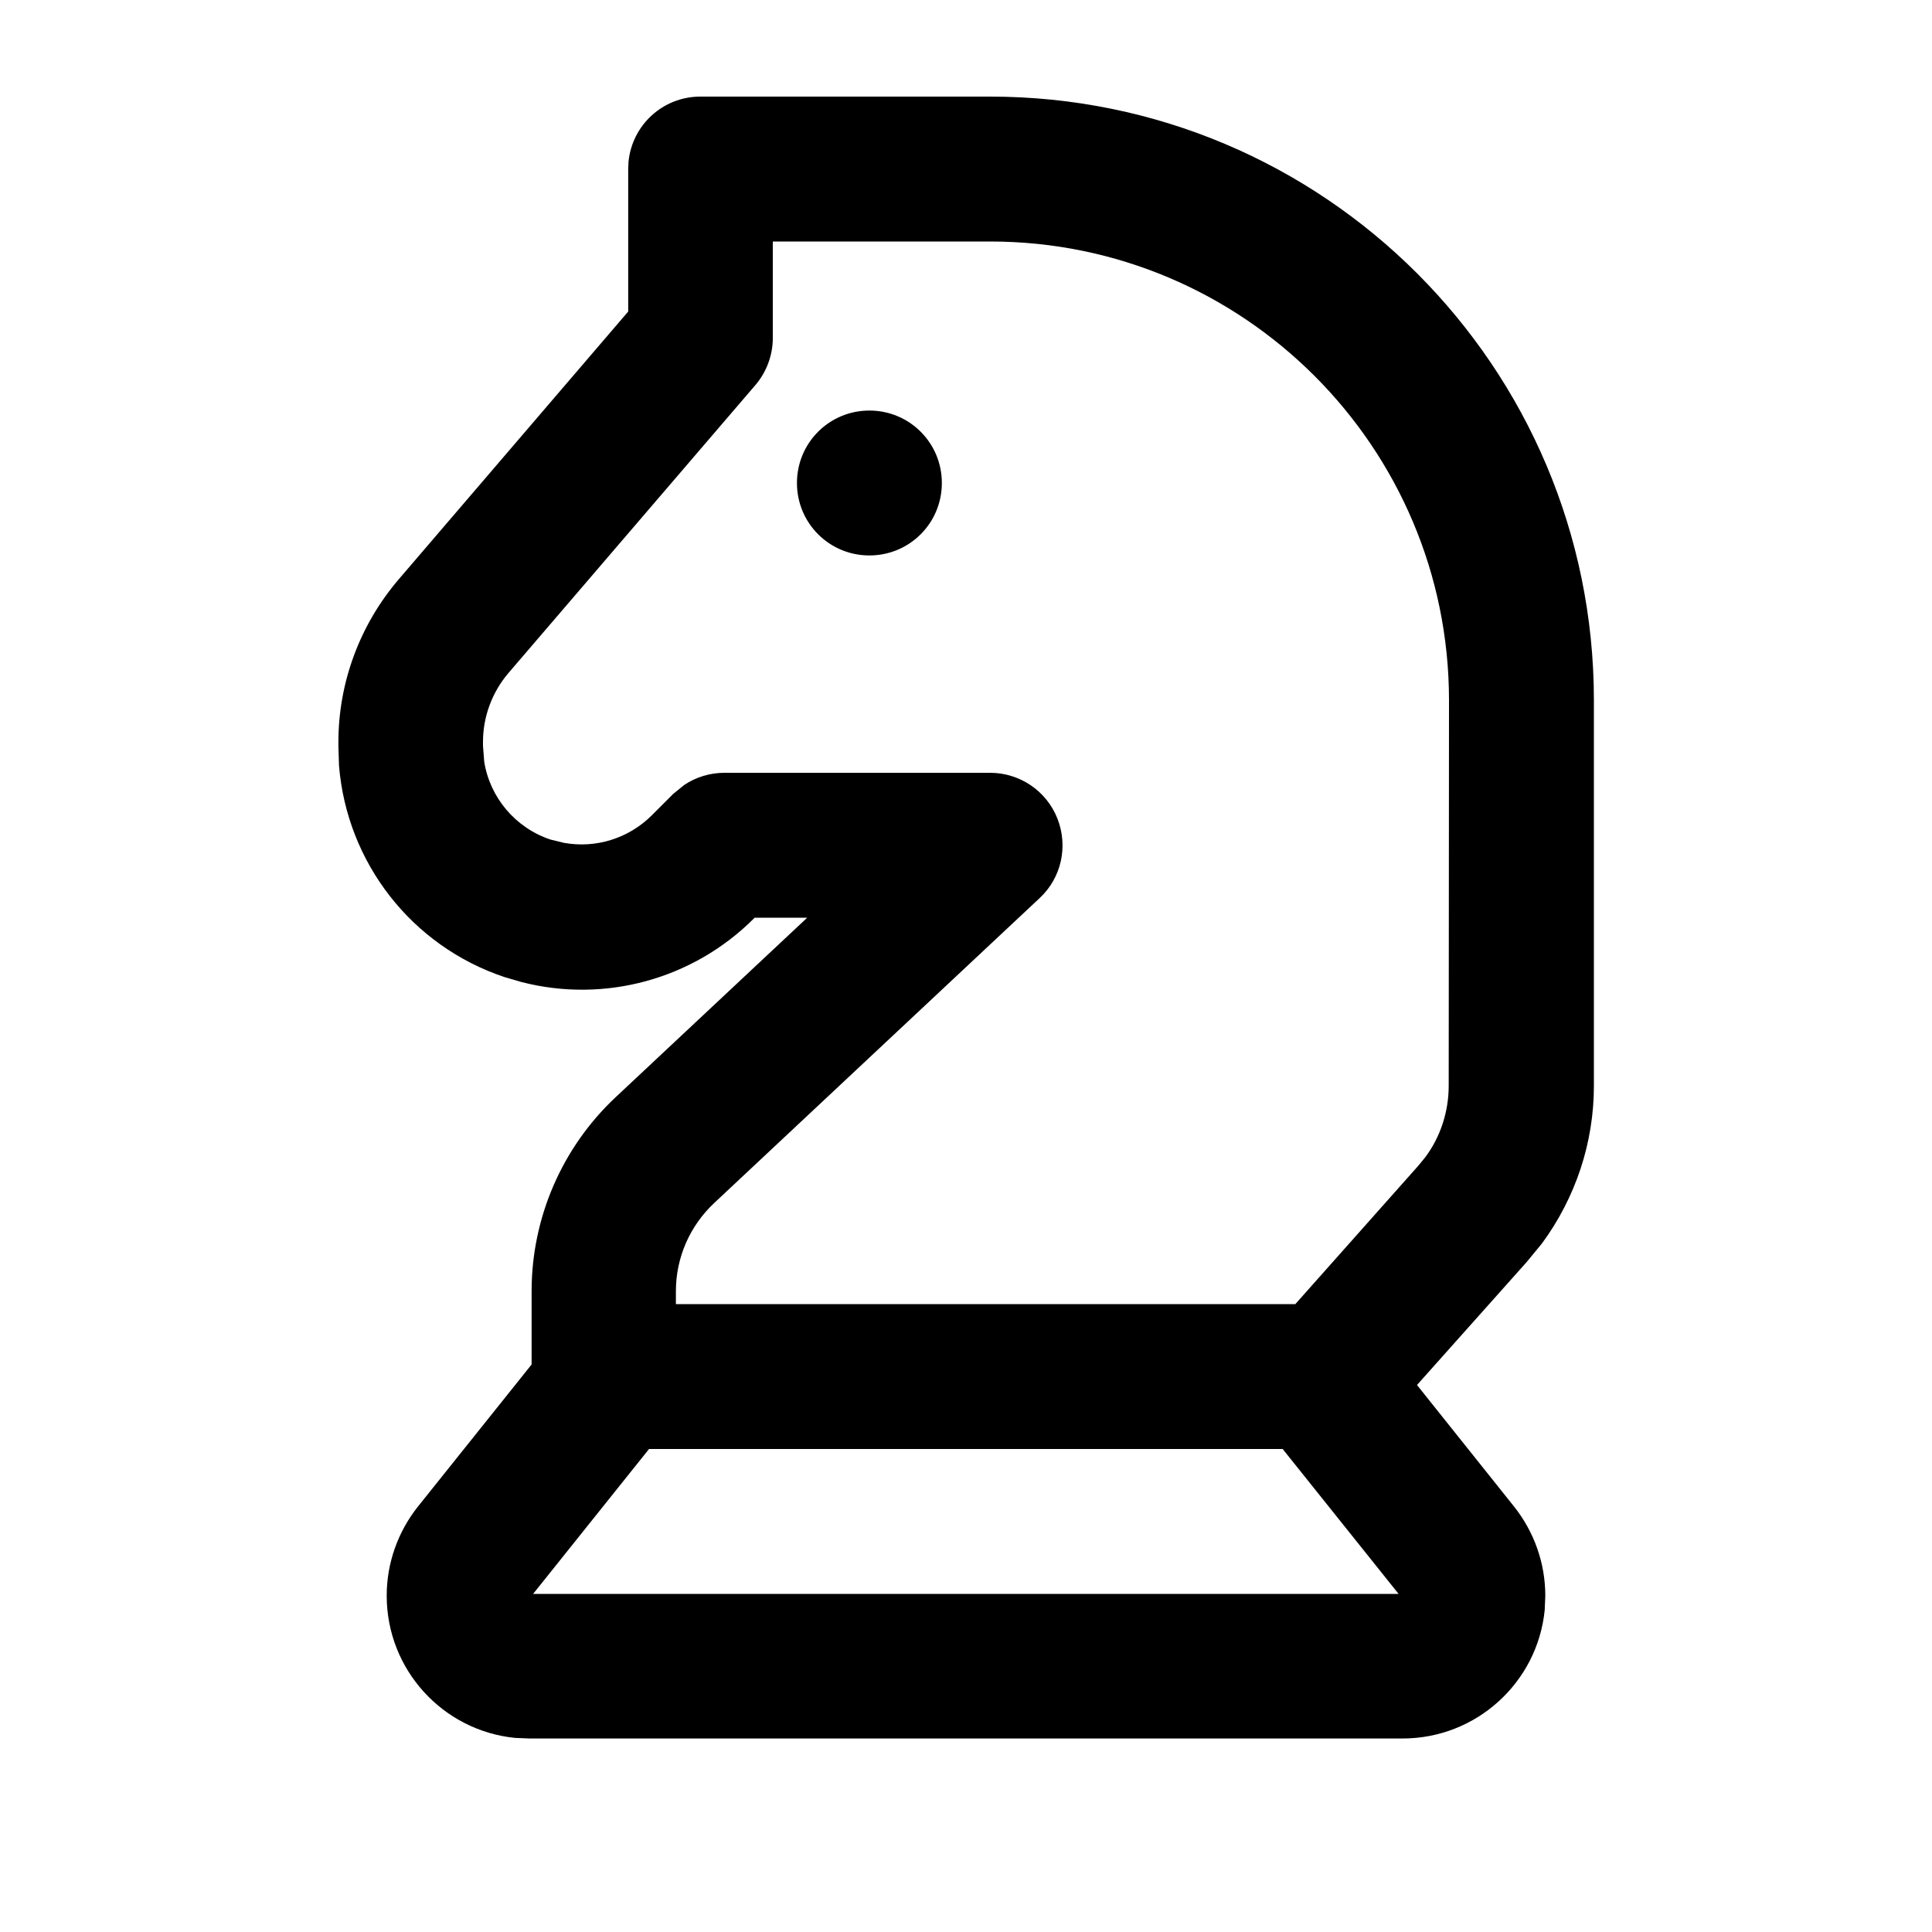
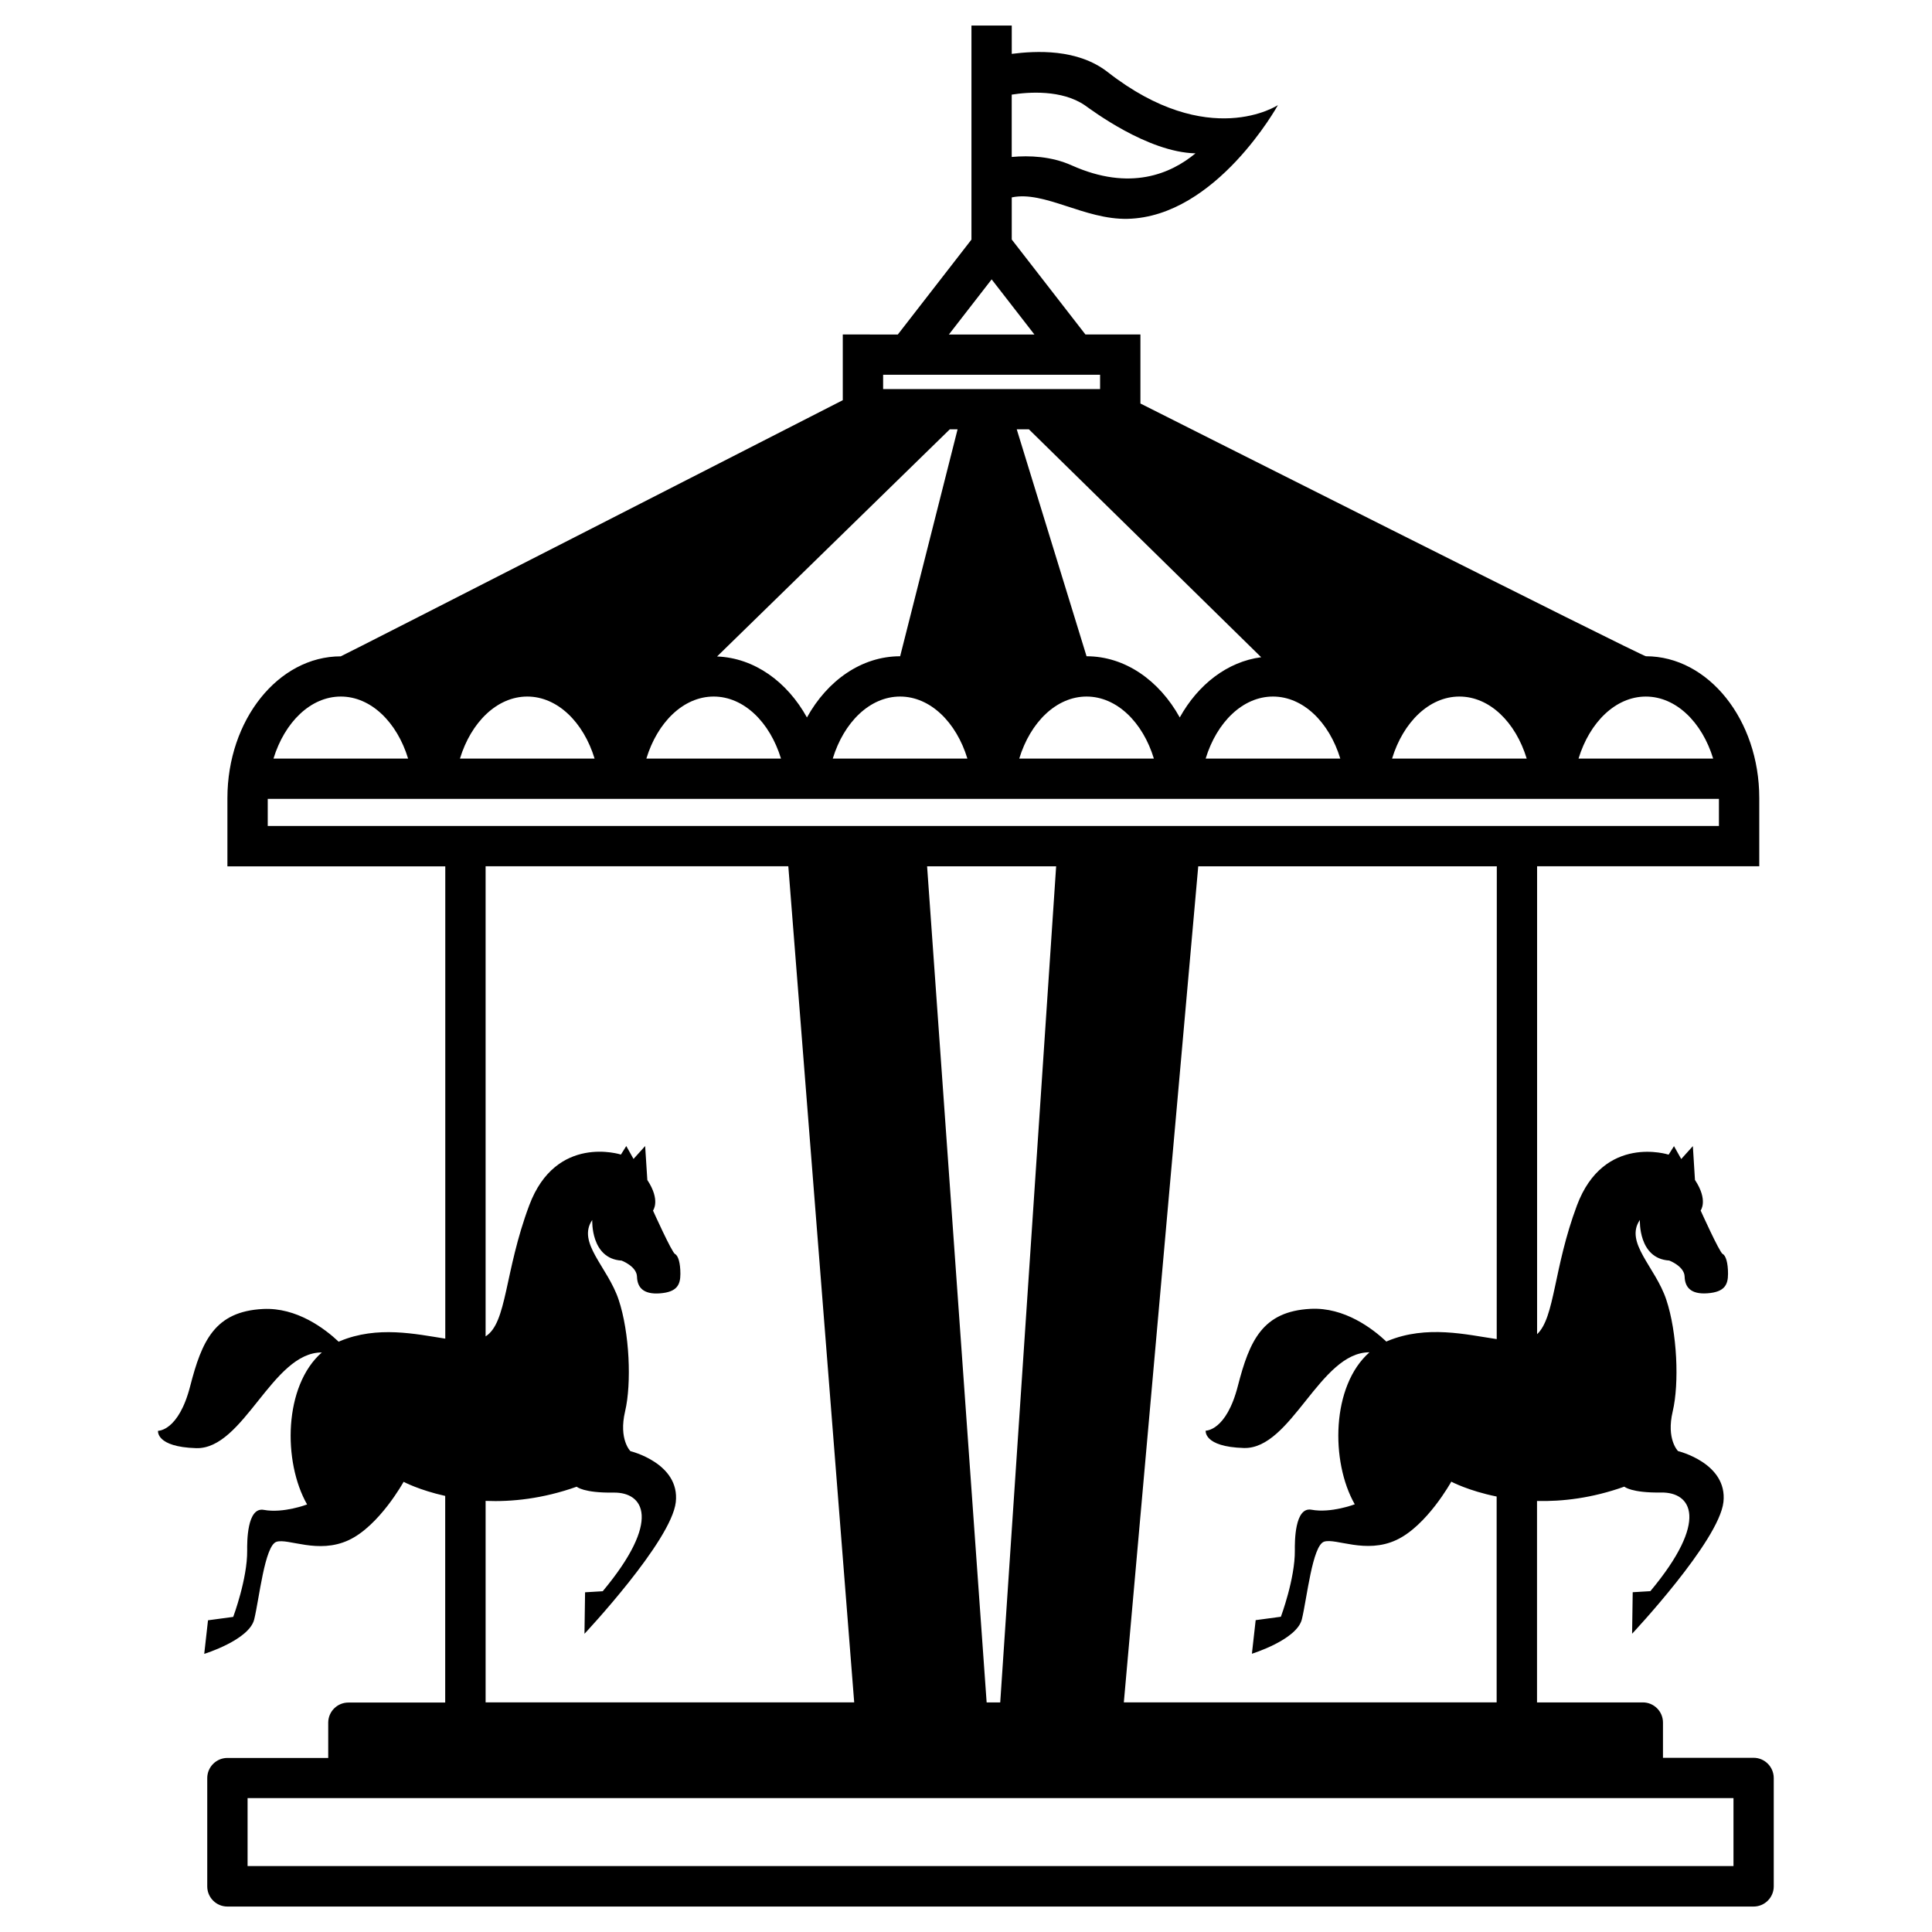
- <svg xmlns="http://www.w3.org/2000/svg" viewBox="0 0 640 640">
-   <path d="M328 32C438.5 32 528 121.5 528 232L528 359.7C528 378.6 521.9 396.8 510.8 411.9L505.7 418.1L469.4 458.8L501.5 499C508.2 507.4 511.9 517.8 511.9 528.6L511.7 533.4C509.3 557.3 489.1 575.9 464.6 575.9L175.4 575.9L170.6 575.7C146.7 573.3 128.1 553.1 128.1 528.6C128.1 517.8 131.8 507.4 138.5 499L176.1 452L176.1 427.7C176.1 403.4 186.2 380.1 203.9 363.5L267.4 304L250 304L249.8 304.2C229.5 324.5 200.2 332.4 172.7 325.3L167.2 323.7C136.3 313.4 114.9 285.7 112.3 253.6L112.1 247.2L112.1 245.8C112.1 226.1 119.2 207 132 192L208.1 103.2L208.1 56.1L208.2 53.6C209.4 41.4 219.6 32 232 32L328 32zM176.7 528L463.3 528L424.9 480L215 480L176.6 528zM256 112C256 117.7 253.9 123.3 250.2 127.6L168.3 223.1C163 229.4 160 237.4 160 245.7L160 247.1L160.4 252.3C162.3 264.2 170.7 274.2 182.3 278.1L186.8 279.2C197.3 281.1 208.1 277.8 215.8 270.2L223 263L226.7 260C230.6 257.4 235.2 256 240 256L328 256C337.8 256 346.7 262 350.3 271.2C353.9 280.4 351.6 290.8 344.4 297.5L236.6 398.5C228.5 406.1 223.9 416.6 223.9 427.7L223.9 432L429.1 432L469.8 386.2L472.1 383.4C477.2 376.6 479.9 368.2 479.9 359.7L480 232C480 148.1 411.9 80 328 80L256 80L256 112zM288 184C274.7 184 264 173.3 264 160C264 146.7 274.7 136 288 136C301.3 136 312 146.7 312 160C312 173.3 301.3 184 288 184z" />
+ <svg xmlns="http://www.w3.org/2000/svg" width="1200pt" height="1200pt" version="1.1" viewBox="0 0 1200 1200">
+   <path d="m1089.2 1091.8h-56.297v-21.891c0-6.938-5.625-12.516-12.516-12.516h-65.719v-125.11c15.703 0.375 34.125-1.734 54.234-8.906 0 0 4.172 3.938 22.922 3.656s30 17.203-6.75 61.266l-10.969 0.656-0.375 25.781s53.953-57.469 56.719-81.75c2.719-24.234-28.172-31.688-28.172-31.688s-7.453-7.219-3.328-24.656c4.125-17.391 2.812-49.031-3.984-69.375-6.75-20.344-26.062-35.438-16.406-49.547 0 0-1.125 24.047 18.234 25.219 0 0 9.375 3.516 9.562 9.984s3.703 11.156 14.25 10.359c10.547-0.797 12.703-5.25 12.703-12.094s-1.359-11.344-3.328-12.328c-1.969-0.984-13.688-27-13.688-27s4.875-6.281-3.516-18.984l-1.312-21-7.219 8.016-4.5-8.016-3.328 5.297s-40.266-13.031-56.953 31.547c-14.625 39.094-13.641 69.562-24.75 79.969v-290.63h138v-42.375c0-48.562-31.594-88.078-70.406-88.078-2.484 0-313.97-156.98-313.97-156.98v-42.891h-34.172l-45.75-58.969v-26.156c20.203-4.312 45.234 13.922 71.953 13.312 55.125-1.312 93.375-70.641 93.375-70.641s-42.938 28.5-105.7-20.484c-18.844-14.719-44.719-13.219-59.625-11.344v-17.578h-25.031v132.94l-45.75 58.969-34.172-0.047v40.828s-311.16 159.1-311.81 159.1c-38.812 0-70.406 39.516-70.406 88.078v42.375h135.32v293.34c-18.328-2.859-42.188-8.156-65.438 1.547-0.234 0.094-0.469 0.281-0.75 0.375-8.625-8.109-26.062-21.422-47.062-20.344-29.906 1.547-37.922 19.734-45.188 47.906-7.219 28.125-19.969 27.75-19.969 27.75s-1.547 10.031 23.672 10.781c29.578 0.844 47.203-59.578 78.047-59.438-23.672 20.766-24.281 67.828-9.141 94.406 0 0-14.719 5.625-26.859 3.375-10.547-1.969-10.406 20.156-10.359 25.219 0.188 17.578-8.672 41.25-8.672 41.25l-15.656 2.109-2.344 20.859s27.891-8.625 31.031-21.375 6.516-45.891 13.828-48.234 25.828 7.828 44.859-1.031 34.125-36.234 34.125-36.234 9.609 5.156 25.828 8.766v128.34h-60.141c-6.891 0-12.516 5.578-12.516 12.516v21.891h-62.625c-6.891 0-12.516 5.625-12.516 12.516v67.266c0 6.938 5.625 12.516 12.516 12.516h947.95c6.891 0 12.516-5.625 12.516-12.516v-67.266c0-6.984-5.625-12.609-12.516-12.609zm-159.56-260.06c-18.609-2.719-43.5-8.906-67.781 1.172-0.234 0.094-0.469 0.281-0.75 0.375-8.625-8.109-26.062-21.422-47.062-20.344-29.906 1.547-37.922 19.734-45.188 47.906-7.219 28.125-19.969 27.75-19.969 27.75s-1.547 10.031 23.672 10.781c29.578 0.844 47.203-59.578 78.047-59.438-23.672 20.766-24.281 67.828-9.141 94.406 0 0-14.719 5.625-26.859 3.375-10.547-1.969-10.406 20.156-10.359 25.219 0.188 17.578-8.672 41.25-8.672 41.25l-15.656 2.109-2.344 20.859s27.891-8.625 31.031-21.375 6.516-45.891 13.828-48.234 25.828 7.828 44.859-1.031 34.125-36.234 34.125-36.234 10.547 5.672 28.172 9.234v127.87h-231.56l46.219-519.32h185.44zm-316.82 225.66-36.984-519.32h80.156l-34.734 519.32zm451.26-586.22h-83.625c6.891-22.594 23.062-38.531 41.812-38.531s34.922 15.938 41.812 38.531zm-469.31-204.52-35.672 140.95c-23.953 0-45.188 15.047-57.891 38.016-12.328-22.266-32.719-36.984-55.828-37.875l144.56-141.1zm44.297 0 144.28 141.56c-20.906 2.719-39.188 16.875-50.578 37.406-12.703-22.969-33.938-38.016-57.891-38.016l-43.359-140.95zm-195.79 165.98c18.75 0 34.922 15.938 41.812 38.531h-83.625c6.891-22.594 23.062-38.531 41.812-38.531zm115.78 0c18.75 0 34.922 15.938 41.812 38.531h-83.625c6.891-22.594 23.062-38.531 41.812-38.531zm115.83 0c18.75 0 34.922 15.938 41.812 38.531h-83.625c6.891-22.594 23.062-38.531 41.812-38.531zm115.78 0c18.75 0 34.922 15.938 41.812 38.531h-83.625c6.891-22.594 23.062-38.531 41.812-38.531zm157.6 38.531h-83.625c6.891-22.594 23.062-38.531 41.812-38.531 18.797 0 34.922 15.938 41.812 38.531zm-274.4-405.74c3.797 2.625 38.766 29.156 68.672 29.812-15.234 12.656-40.594 23.719-76.828 7.5-12.75-5.719-26.297-6.234-37.312-5.25v-38.719c10.359-1.641 31.078-3.188 45.469 6.656zm-57.938 108.09 26.578 34.266h-53.156zm-67.406 59.25h134.76v8.906h-134.76zm-179.21 238.4h-83.625c6.891-22.594 23.062-38.531 41.812-38.531s34.922 15.938 41.812 38.531zm-157.64-38.531c18.75 0 34.922 15.938 41.812 38.531h-83.625c6.938-22.594 23.062-38.531 41.812-38.531zm-45.375 63.562h901.36v16.828h-901.36zm135.32 436.03c16.219 0.656 35.438-1.312 56.578-8.812 0 0 4.172 3.938 22.922 3.656s30 17.203-6.75 61.266l-10.969 0.656-0.375 25.781s53.953-57.469 56.719-81.75c2.719-24.234-28.172-31.688-28.172-31.688s-7.406-7.219-3.328-24.656c4.125-17.391 2.812-49.031-3.984-69.375-6.75-20.344-26.062-35.438-16.406-49.547 0 0-1.125 24.047 18.234 25.219 0 0 9.375 3.516 9.562 9.984s3.703 11.156 14.25 10.359c10.547-0.797 12.703-5.25 12.703-12.094s-1.359-11.344-3.328-12.328-13.688-27-13.688-27 4.875-6.281-3.516-18.984l-1.359-21.094-7.219 8.016-4.5-8.016-3.328 5.297s-40.266-13.031-56.953 31.547c-15.516 41.438-13.641 72.891-27.094 81.375v-291.98h188.02l40.922 519.32h-228.94zm775.08 226.82h-922.92v-42.234h922.92z" />
</svg>
